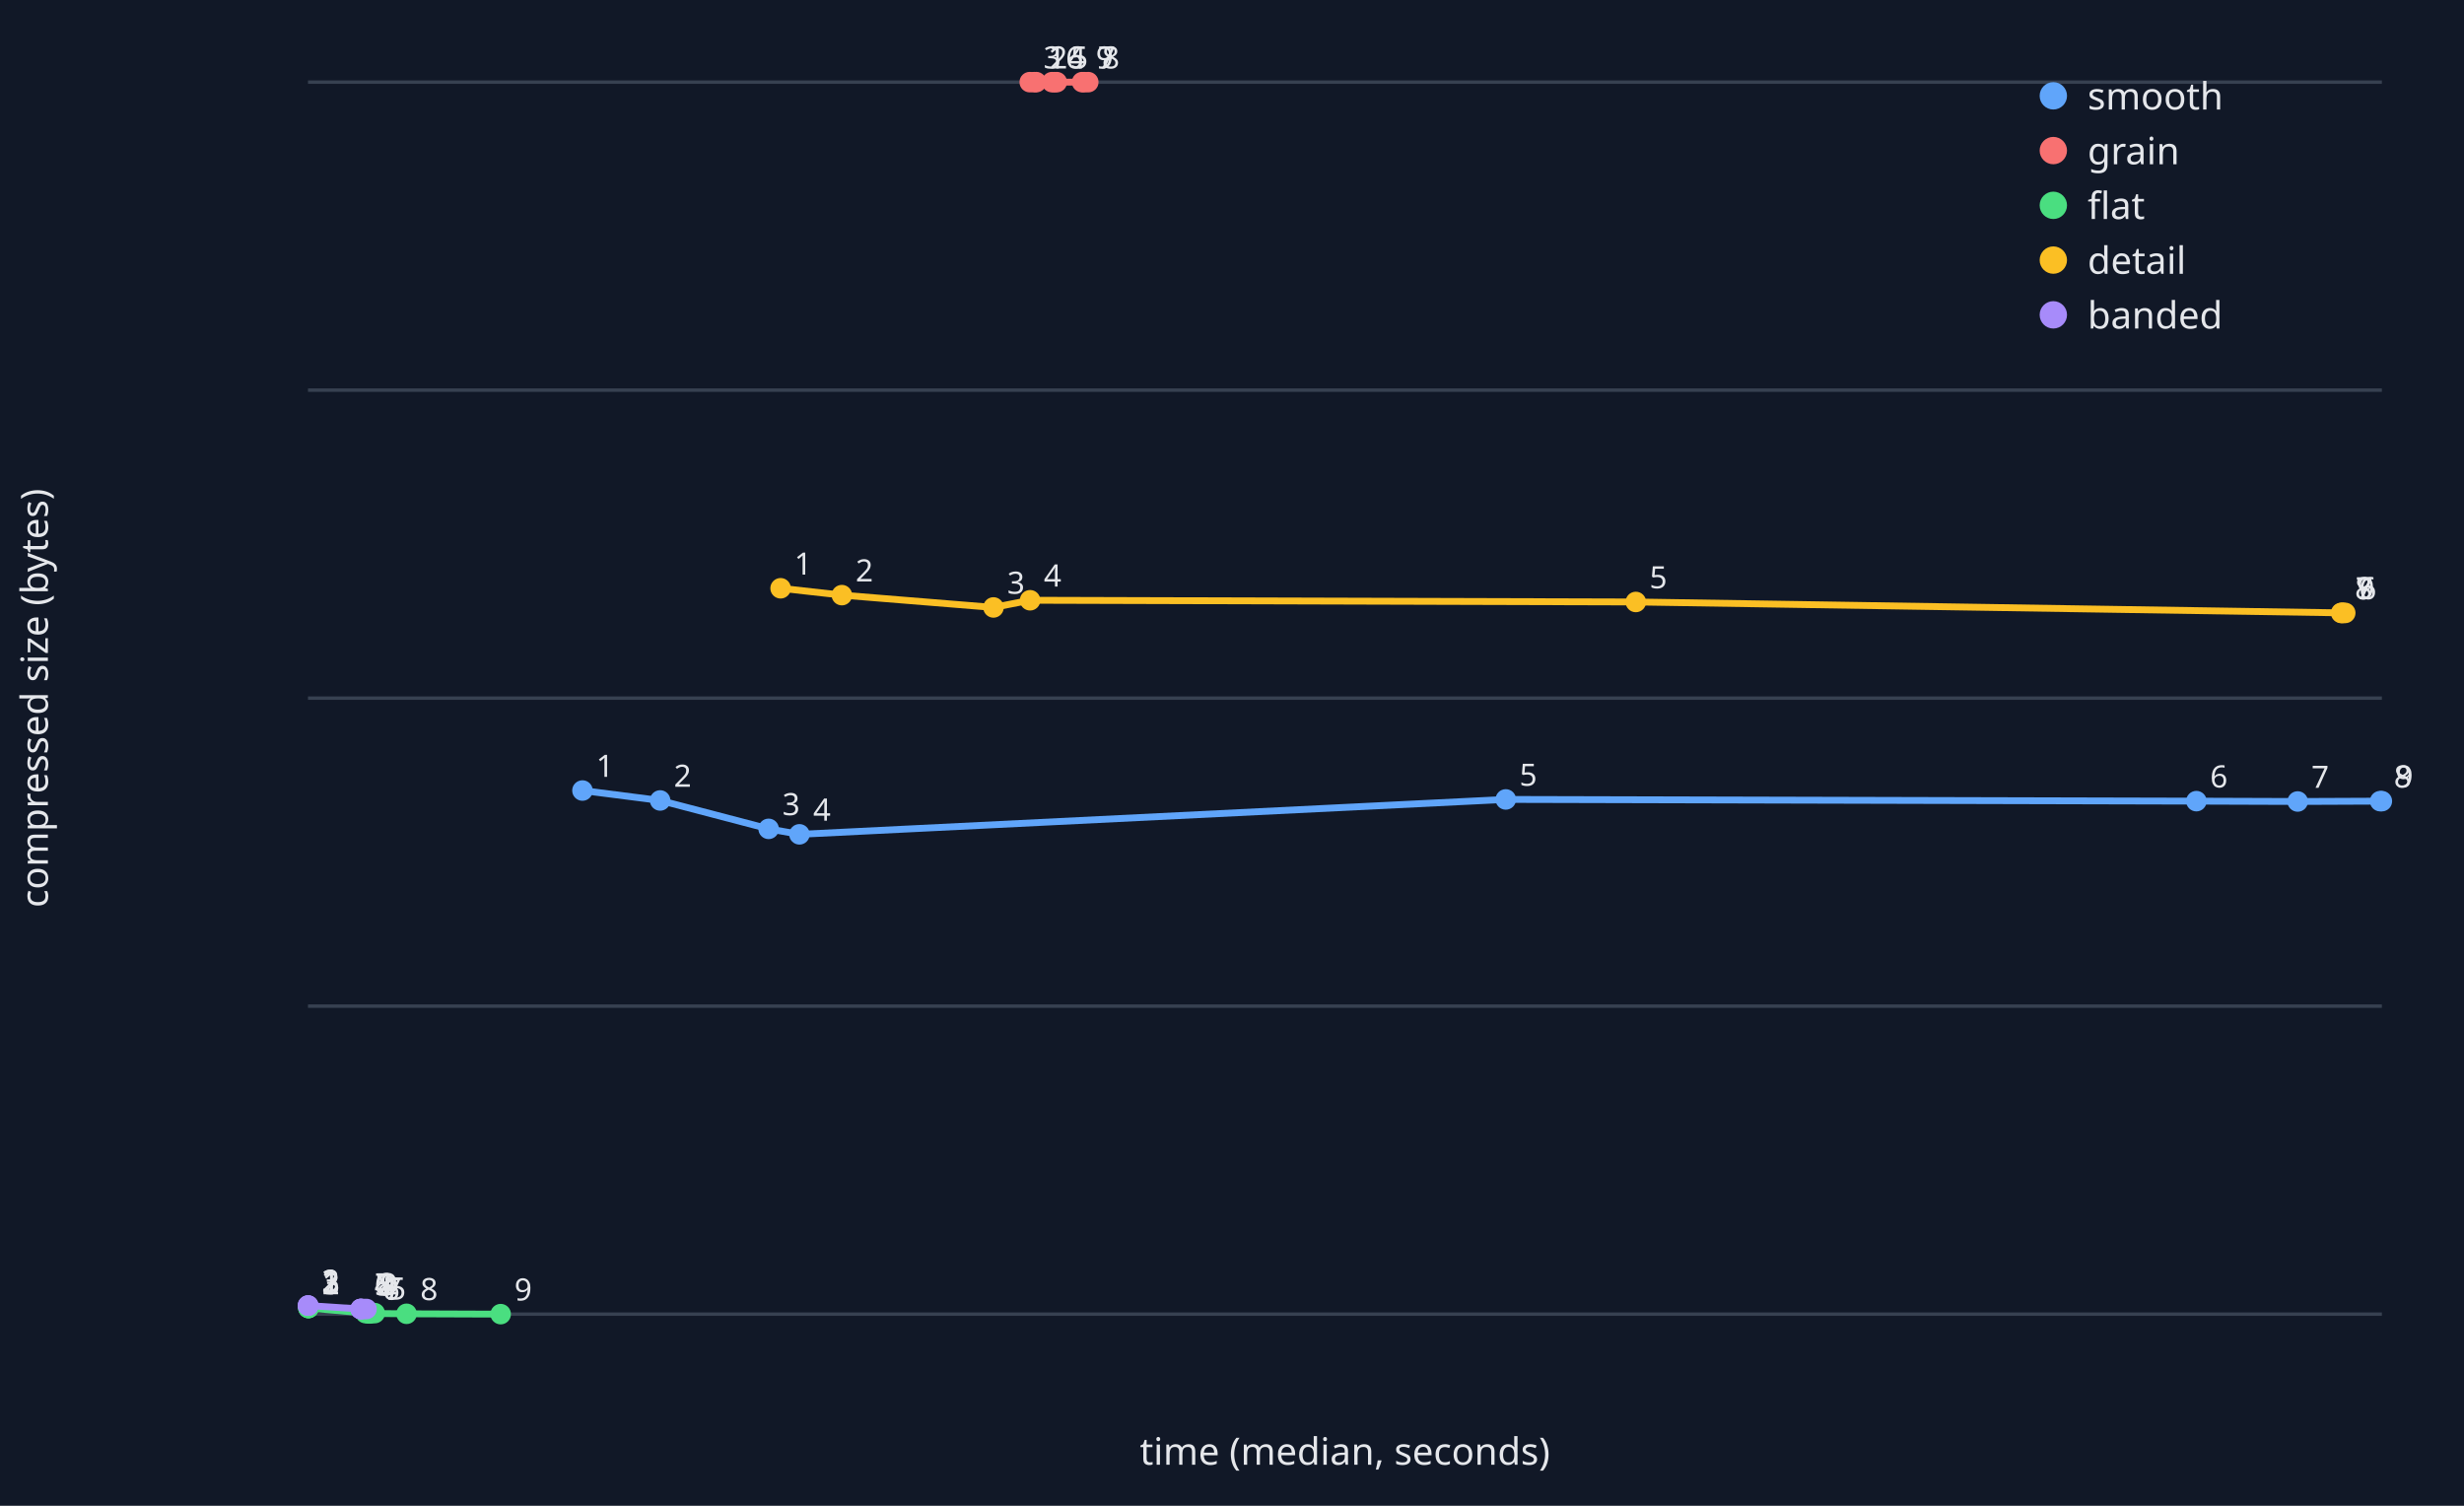
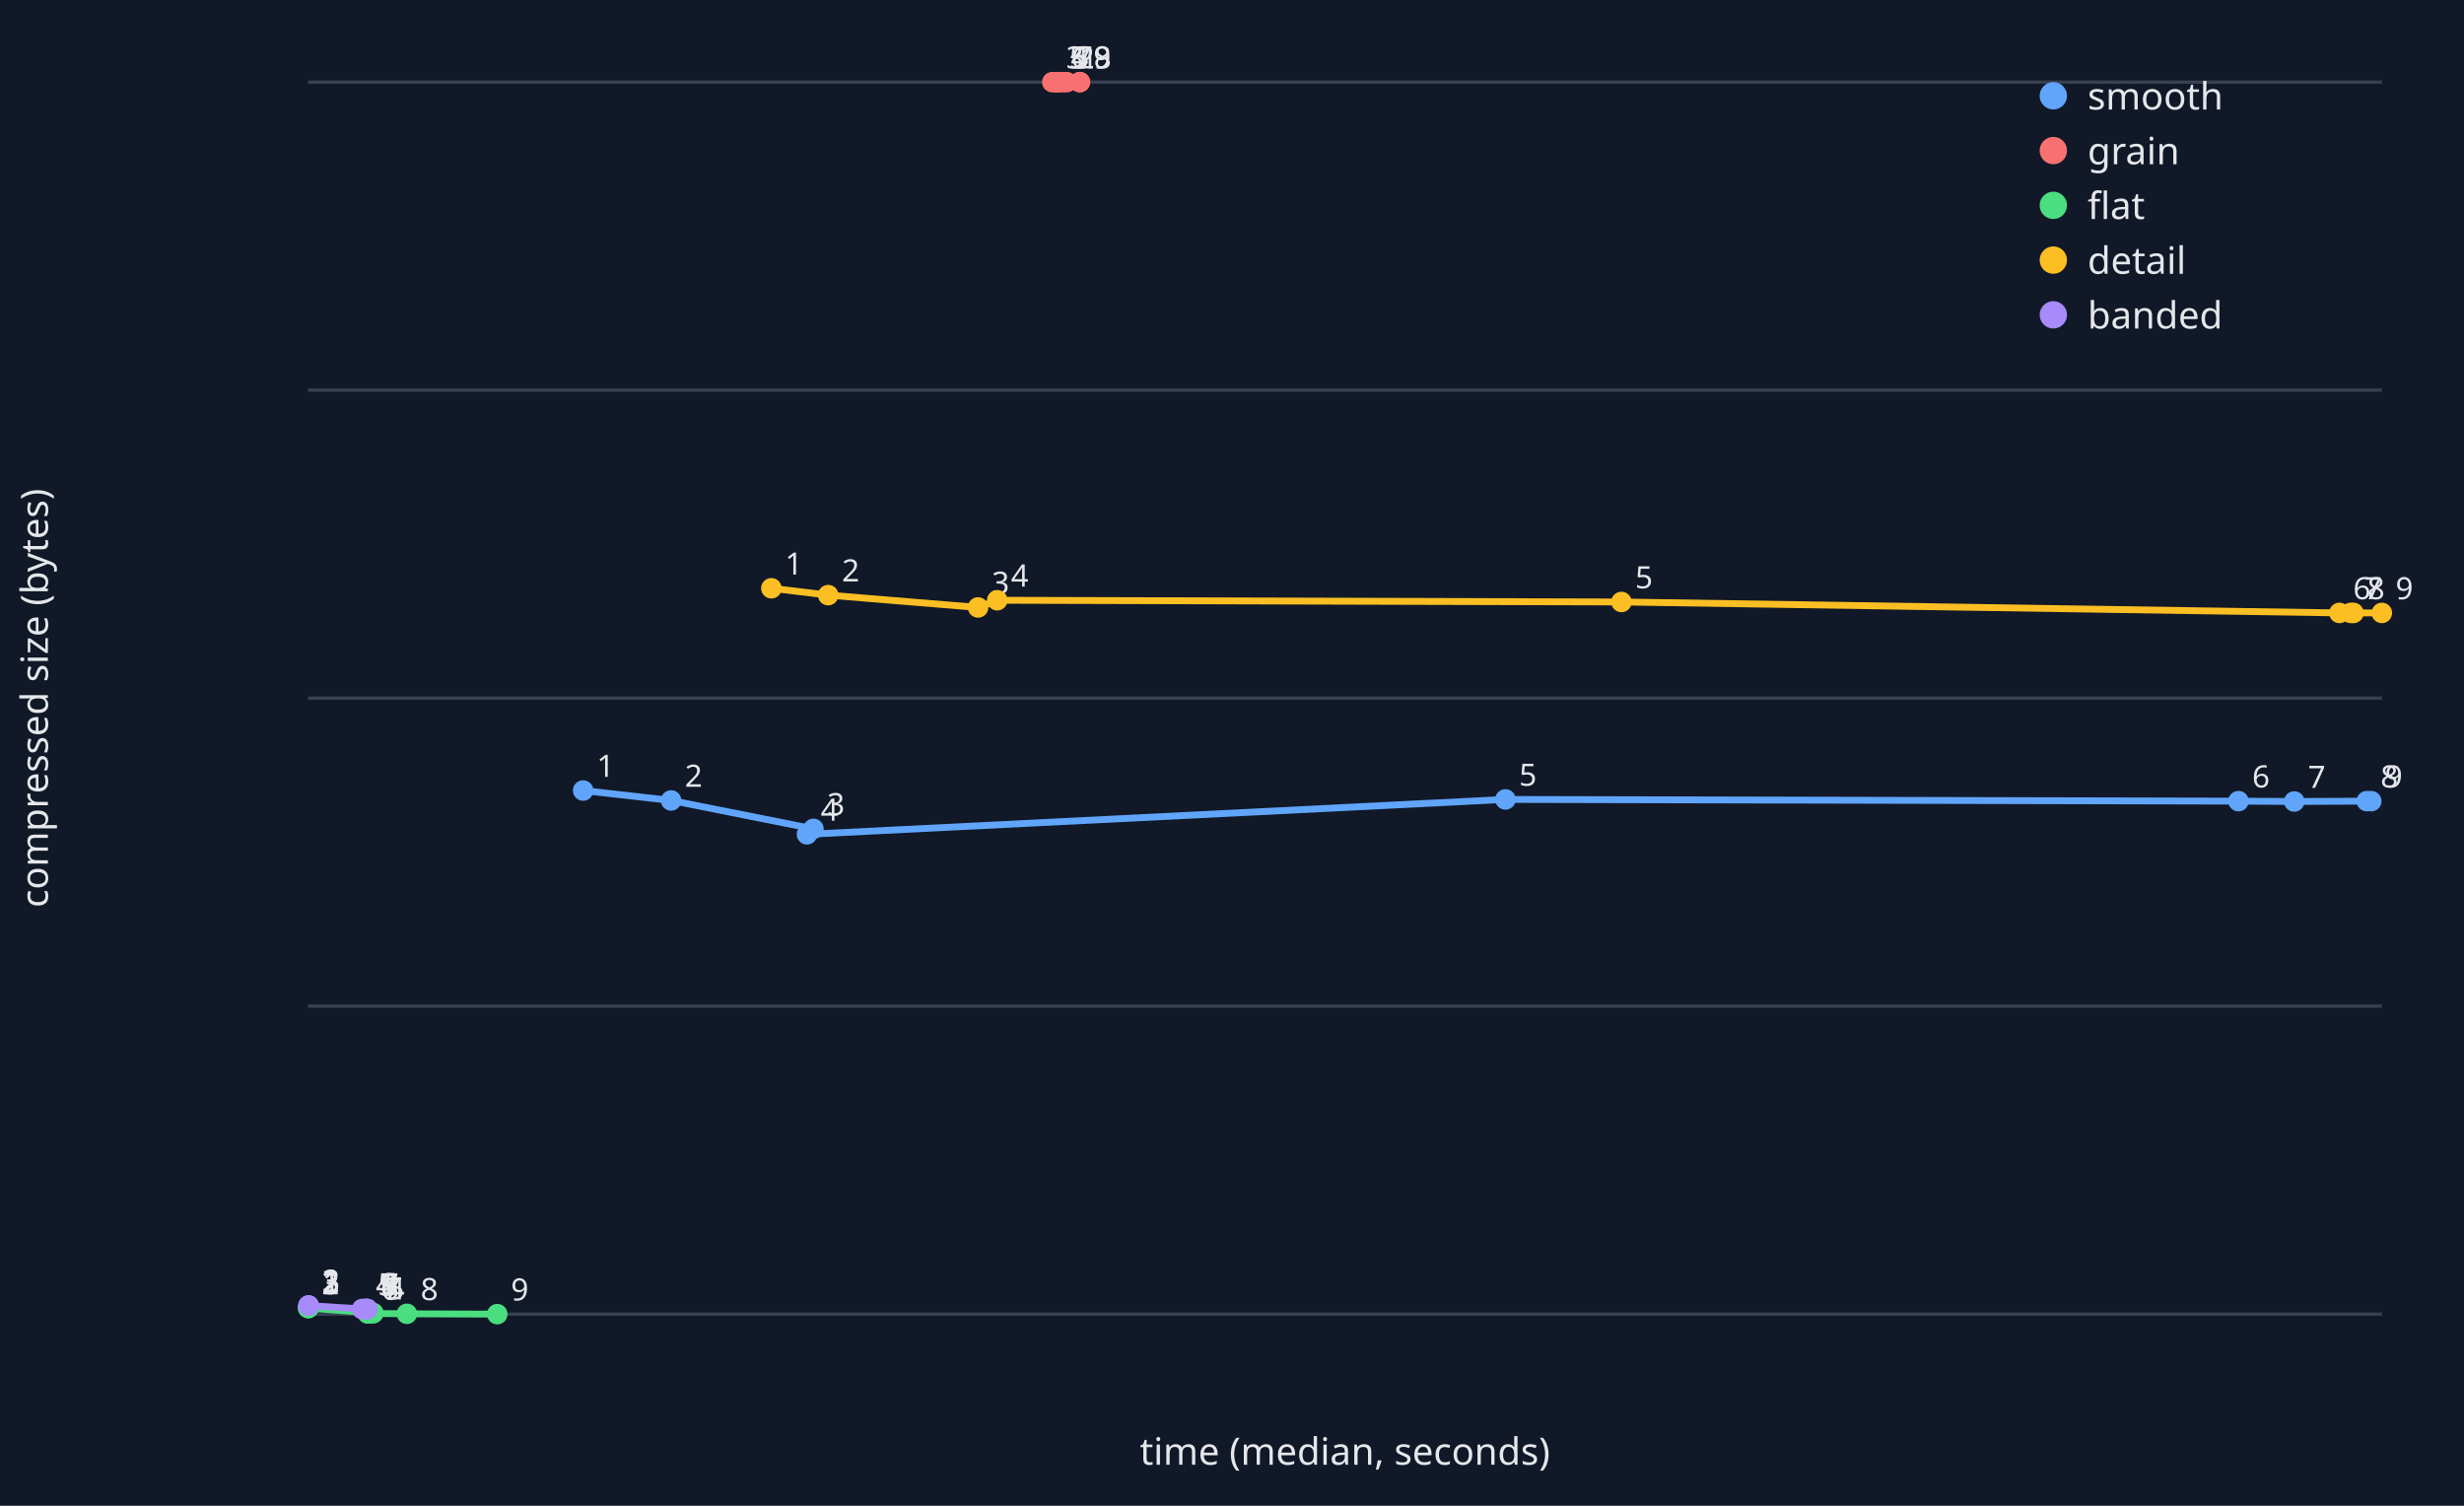
<svg xmlns="http://www.w3.org/2000/svg" viewBox="0 0 720 440" font-family="sans-serif" font-size="11">
  <rect width="720" height="440" fill="#111827" />
  <line x1="90" y1="24.0" x2="696" y2="24.0" stroke="#374151" stroke-width="1" />
  <line x1="90" y1="114.0" x2="696" y2="114.0" stroke="#374151" stroke-width="1" />
  <line x1="90" y1="204.0" x2="696" y2="204.0" stroke="#374151" stroke-width="1" />
  <line x1="90" y1="294.0" x2="696" y2="294.0" stroke="#374151" stroke-width="1" />
  <line x1="90" y1="384.0" x2="696" y2="384.0" stroke="#374151" stroke-width="1" />
  <text x="393.0" y="428" fill="#e5e7eb" text-anchor="middle">time (median, seconds)</text>
  <text x="14" y="204.0" fill="#e5e7eb" text-anchor="middle" transform="rotate(-90 14 204.0)">compressed size (bytes)</text>
-   <polyline points="170.2,231.0 192.9,233.9 224.6,242.2 233.6,243.8 440.0,233.6 641.8,234.1 671.4,234.2 695.5,234.1 696.0,234.1" fill="none" stroke="#60a5fa" stroke-width="2" />
-   <circle cx="170.2" cy="231.0" r="3" fill="#60a5fa" />
-   <text x="174.2" y="227.0" fill="#e5e7eb" font-size="9">1</text>
-   <circle cx="192.9" cy="233.9" r="3" fill="#60a5fa" />
-   <text x="196.9" y="229.9" fill="#e5e7eb" font-size="9">2</text>
-   <circle cx="224.6" cy="242.2" r="3" fill="#60a5fa" />
-   <text x="228.6" y="238.2" fill="#e5e7eb" font-size="9">3</text>
-   <circle cx="233.6" cy="243.8" r="3" fill="#60a5fa" />
-   <text x="237.6" y="239.8" fill="#e5e7eb" font-size="9">4</text>
-   <circle cx="440.0" cy="233.6" r="3" fill="#60a5fa" />
-   <text x="444.0" y="229.6" fill="#e5e7eb" font-size="9">5</text>
-   <circle cx="641.8" cy="234.1" r="3" fill="#60a5fa" />
-   <text x="645.8" y="230.1" fill="#e5e7eb" font-size="9">6</text>
-   <circle cx="671.4" cy="234.2" r="3" fill="#60a5fa" />
-   <text x="675.4" y="230.2" fill="#e5e7eb" font-size="9">7</text>
-   <circle cx="695.5" cy="234.1" r="3" fill="#60a5fa" />
-   <text x="699.5" y="230.1" fill="#e5e7eb" font-size="9">8</text>
-   <circle cx="696.0" cy="234.1" r="3" fill="#60a5fa" />
-   <text x="700.0" y="230.1" fill="#e5e7eb" font-size="9">9</text>
-   <circle cx="600" cy="28" r="4" fill="#60a5fa" />
-   <text x="610" y="32" fill="#e5e7eb">smooth</text>
-   <polyline points="302.2,24.0 302.8,24.0 300.9,24.0 308.1,24.0 308.8,24.0 307.4,24.0 316.8,24.0 318.0,24.0 316.2,24.0" fill="none" stroke="#f87171" stroke-width="2" />
-   <circle cx="302.2" cy="24.0" r="3" fill="#f87171" />
-   <text x="306.2" y="20.0" fill="#e5e7eb" font-size="9">1</text>
-   <circle cx="302.8" cy="24.0" r="3" fill="#f87171" />
-   <text x="306.8" y="20.0" fill="#e5e7eb" font-size="9">2</text>
-   <circle cx="300.9" cy="24.0" r="3" fill="#f87171" />
-   <text x="304.9" y="20.0" fill="#e5e7eb" font-size="9">3</text>
-   <circle cx="308.1" cy="24.0" r="3" fill="#f87171" />
-   <text x="312.1" y="20.0" fill="#e5e7eb" font-size="9">4</text>
-   <circle cx="308.8" cy="24.0" r="3" fill="#f87171" />
-   <text x="312.8" y="20.0" fill="#e5e7eb" font-size="9">5</text>
-   <circle cx="307.4" cy="24.0" r="3" fill="#f87171" />
-   <text x="311.4" y="20.0" fill="#e5e7eb" font-size="9">6</text>
-   <circle cx="316.8" cy="24.0" r="3" fill="#f87171" />
-   <text x="320.8" y="20.0" fill="#e5e7eb" font-size="9">7</text>
-   <circle cx="318.0" cy="24.0" r="3" fill="#f87171" />
-   <text x="322.0" y="20.0" fill="#e5e7eb" font-size="9">8</text>
-   <circle cx="316.2" cy="24.0" r="3" fill="#f87171" />
-   <text x="320.2" y="20.0" fill="#e5e7eb" font-size="9">9</text>
-   <circle cx="600" cy="44" r="4" fill="#f87171" />
-   <text x="610" y="48" fill="#e5e7eb">grain</text>
-   <polyline points="90.1,382.2 90.1,382.2 90.2,382.2 106.8,383.7 109.5,383.7 107.7,383.8 108.2,383.8 118.8,383.9 146.3,384.0" fill="none" stroke="#4ade80" stroke-width="2" />
+   <polyline points="170.4,231.0 196.1,233.9 237.7,242.2 235.8,243.8 439.9,233.6 654.1,234.1 670.4,234.2 691.6,234.1 692.9,234.1" fill="none" stroke="#60a5fa" stroke-width="2" />
+   <circle cx="170.4" cy="231.0" r="3" fill="#60a5fa" />
+   <text x="174.4" y="227.0" fill="#e5e7eb" font-size="9">1</text>
+   <circle cx="196.1" cy="233.9" r="3" fill="#60a5fa" />
+   <text x="200.1" y="229.9" fill="#e5e7eb" font-size="9">2</text>
+   <circle cx="237.7" cy="242.2" r="3" fill="#60a5fa" />
+   <text x="241.7" y="238.2" fill="#e5e7eb" font-size="9">3</text>
+   <circle cx="235.8" cy="243.8" r="3" fill="#60a5fa" />
+   <text x="239.8" y="239.8" fill="#e5e7eb" font-size="9">4</text>
+   <circle cx="439.9" cy="233.6" r="3" fill="#60a5fa" />
+   <text x="443.9" y="229.6" fill="#e5e7eb" font-size="9">5</text>
+   <circle cx="654.1" cy="234.1" r="3" fill="#60a5fa" />
+   <text x="658.1" y="230.1" fill="#e5e7eb" font-size="9">6</text>
+   <circle cx="670.4" cy="234.2" r="3" fill="#60a5fa" />
+   <text x="674.4" y="230.2" fill="#e5e7eb" font-size="9">7</text>
+   <circle cx="691.6" cy="234.1" r="3" fill="#60a5fa" />
+   <text x="695.6" y="230.1" fill="#e5e7eb" font-size="9">8</text>
+   <circle cx="692.9" cy="234.1" r="3" fill="#60a5fa" />
+   <text x="696.9" y="230.1" fill="#e5e7eb" font-size="9">9</text>
+   <polyline points="311.7,24.0 310.7,24.0 307.5,24.0 308.9,24.0 308.4,24.0 309.0,24.0 309.8,24.0 315.6,24.0 315.5,24.0" fill="none" stroke="#f87171" stroke-width="2" />
+   <circle cx="311.7" cy="24.0" r="3" fill="#f87171" />
+   <text x="315.7" y="20.0" fill="#e5e7eb" font-size="9">1</text>
+   <circle cx="310.7" cy="24.0" r="3" fill="#f87171" />
+   <text x="314.7" y="20.0" fill="#e5e7eb" font-size="9">2</text>
+   <circle cx="307.5" cy="24.0" r="3" fill="#f87171" />
+   <text x="311.5" y="20.0" fill="#e5e7eb" font-size="9">3</text>
+   <circle cx="308.9" cy="24.0" r="3" fill="#f87171" />
+   <text x="312.9" y="20.0" fill="#e5e7eb" font-size="9">4</text>
+   <circle cx="308.4" cy="24.0" r="3" fill="#f87171" />
+   <text x="312.4" y="20.0" fill="#e5e7eb" font-size="9">5</text>
+   <circle cx="309.0" cy="24.0" r="3" fill="#f87171" />
+   <text x="313.0" y="20.0" fill="#e5e7eb" font-size="9">6</text>
+   <circle cx="309.8" cy="24.0" r="3" fill="#f87171" />
+   <text x="313.8" y="20.0" fill="#e5e7eb" font-size="9">7</text>
+   <circle cx="315.6" cy="24.0" r="3" fill="#f87171" />
+   <text x="319.6" y="20.0" fill="#e5e7eb" font-size="9">8</text>
+   <circle cx="315.5" cy="24.0" r="3" fill="#f87171" />
+   <text x="319.5" y="20.0" fill="#e5e7eb" font-size="9">9</text>
+   <polyline points="90.2,382.2 90.0,382.2 90.1,382.2 109.1,383.7 109.0,383.7 107.4,383.8 107.9,383.8 118.9,383.9 145.3,384.0" fill="none" stroke="#4ade80" stroke-width="2" />
+   <circle cx="90.2" cy="382.2" r="3" fill="#4ade80" />
+   <text x="94.2" y="378.2" fill="#e5e7eb" font-size="9">1</text>
+   <circle cx="90.0" cy="382.2" r="3" fill="#4ade80" />
+   <text x="94.0" y="378.2" fill="#e5e7eb" font-size="9">2</text>
  <circle cx="90.1" cy="382.2" r="3" fill="#4ade80" />
-   <text x="94.1" y="378.2" fill="#e5e7eb" font-size="9">1</text>
-   <circle cx="90.1" cy="382.2" r="3" fill="#4ade80" />
-   <text x="94.1" y="378.2" fill="#e5e7eb" font-size="9">2</text>
-   <circle cx="90.2" cy="382.2" r="3" fill="#4ade80" />
-   <text x="94.2" y="378.2" fill="#e5e7eb" font-size="9">3</text>
-   <circle cx="106.8" cy="383.7" r="3" fill="#4ade80" />
-   <text x="110.8" y="379.7" fill="#e5e7eb" font-size="9">4</text>
-   <circle cx="109.5" cy="383.7" r="3" fill="#4ade80" />
-   <text x="113.5" y="379.7" fill="#e5e7eb" font-size="9">5</text>
-   <circle cx="107.7" cy="383.8" r="3" fill="#4ade80" />
-   <text x="111.7" y="379.8" fill="#e5e7eb" font-size="9">6</text>
-   <circle cx="108.2" cy="383.8" r="3" fill="#4ade80" />
-   <text x="112.2" y="379.8" fill="#e5e7eb" font-size="9">7</text>
-   <circle cx="118.8" cy="383.9" r="3" fill="#4ade80" />
-   <text x="122.8" y="379.9" fill="#e5e7eb" font-size="9">8</text>
-   <circle cx="146.3" cy="384.0" r="3" fill="#4ade80" />
-   <text x="150.3" y="380.0" fill="#e5e7eb" font-size="9">9</text>
-   <circle cx="600" cy="60" r="4" fill="#4ade80" />
-   <text x="610" y="64" fill="#e5e7eb">flat</text>
-   <polyline points="228.1,171.9 246.0,173.9 290.3,177.5 301.0,175.4 478.0,175.9 685.3,179.1 684.3,179.1 684.1,179.1 684.7,179.1" fill="none" stroke="#fbbf24" stroke-width="2" />
-   <circle cx="228.1" cy="171.9" r="3" fill="#fbbf24" />
-   <text x="232.1" y="167.9" fill="#e5e7eb" font-size="9">1</text>
-   <circle cx="246.0" cy="173.9" r="3" fill="#fbbf24" />
-   <text x="250.0" y="169.9" fill="#e5e7eb" font-size="9">2</text>
-   <circle cx="290.3" cy="177.5" r="3" fill="#fbbf24" />
-   <text x="294.3" y="173.5" fill="#e5e7eb" font-size="9">3</text>
-   <circle cx="301.0" cy="175.4" r="3" fill="#fbbf24" />
-   <text x="305.0" y="171.4" fill="#e5e7eb" font-size="9">4</text>
-   <circle cx="478.0" cy="175.9" r="3" fill="#fbbf24" />
-   <text x="482.0" y="171.9" fill="#e5e7eb" font-size="9">5</text>
-   <circle cx="685.3" cy="179.1" r="3" fill="#fbbf24" />
-   <text x="689.3" y="175.1" fill="#e5e7eb" font-size="9">6</text>
-   <circle cx="684.3" cy="179.1" r="3" fill="#fbbf24" />
-   <text x="688.3" y="175.1" fill="#e5e7eb" font-size="9">7</text>
-   <circle cx="684.1" cy="179.1" r="3" fill="#fbbf24" />
-   <text x="688.1" y="175.1" fill="#e5e7eb" font-size="9">8</text>
-   <circle cx="684.7" cy="179.1" r="3" fill="#fbbf24" />
-   <text x="688.7" y="175.1" fill="#e5e7eb" font-size="9">9</text>
-   <circle cx="600" cy="76" r="4" fill="#fbbf24" />
-   <text x="610" y="80" fill="#e5e7eb">detail</text>
-   <polyline points="90.0,381.5 90.0,381.5 90.1,381.5 105.4,382.5 105.4,382.5 105.4,382.5 105.5,382.5 106.2,382.5 107.1,382.5" fill="none" stroke="#a78bfa" stroke-width="2" />
-   <circle cx="90.0" cy="381.5" r="3" fill="#a78bfa" />
-   <text x="94.0" y="377.5" fill="#e5e7eb" font-size="9">1</text>
-   <circle cx="90.0" cy="381.5" r="3" fill="#a78bfa" />
-   <text x="94.0" y="377.5" fill="#e5e7eb" font-size="9">2</text>
+   <text x="94.1" y="378.2" fill="#e5e7eb" font-size="9">3</text>
+   <circle cx="109.1" cy="383.7" r="3" fill="#4ade80" />
+   <text x="113.1" y="379.7" fill="#e5e7eb" font-size="9">4</text>
+   <circle cx="109.0" cy="383.7" r="3" fill="#4ade80" />
+   <text x="113.0" y="379.7" fill="#e5e7eb" font-size="9">5</text>
+   <circle cx="107.4" cy="383.8" r="3" fill="#4ade80" />
+   <text x="111.4" y="379.8" fill="#e5e7eb" font-size="9">6</text>
+   <circle cx="107.9" cy="383.8" r="3" fill="#4ade80" />
+   <text x="111.9" y="379.8" fill="#e5e7eb" font-size="9">7</text>
+   <circle cx="118.9" cy="383.9" r="3" fill="#4ade80" />
+   <text x="122.9" y="379.9" fill="#e5e7eb" font-size="9">8</text>
+   <circle cx="145.3" cy="384.0" r="3" fill="#4ade80" />
+   <text x="149.3" y="380.0" fill="#e5e7eb" font-size="9">9</text>
+   <polyline points="225.4,171.9 242.0,173.9 285.8,177.5 291.4,175.4 473.8,175.9 683.6,179.1 686.9,179.1 687.7,179.1 696.0,179.1" fill="none" stroke="#fbbf24" stroke-width="2" />
+   <circle cx="225.4" cy="171.9" r="3" fill="#fbbf24" />
+   <text x="229.4" y="167.9" fill="#e5e7eb" font-size="9">1</text>
+   <circle cx="242.0" cy="173.9" r="3" fill="#fbbf24" />
+   <text x="246.0" y="169.9" fill="#e5e7eb" font-size="9">2</text>
+   <circle cx="285.8" cy="177.5" r="3" fill="#fbbf24" />
+   <text x="289.8" y="173.5" fill="#e5e7eb" font-size="9">3</text>
+   <circle cx="291.4" cy="175.4" r="3" fill="#fbbf24" />
+   <text x="295.4" y="171.4" fill="#e5e7eb" font-size="9">4</text>
+   <circle cx="473.8" cy="175.9" r="3" fill="#fbbf24" />
+   <text x="477.8" y="171.9" fill="#e5e7eb" font-size="9">5</text>
+   <circle cx="683.6" cy="179.1" r="3" fill="#fbbf24" />
+   <text x="687.6" y="175.1" fill="#e5e7eb" font-size="9">6</text>
+   <circle cx="686.9" cy="179.1" r="3" fill="#fbbf24" />
+   <text x="690.9" y="175.1" fill="#e5e7eb" font-size="9">7</text>
+   <circle cx="687.7" cy="179.1" r="3" fill="#fbbf24" />
+   <text x="691.7" y="175.1" fill="#e5e7eb" font-size="9">8</text>
+   <circle cx="696.0" cy="179.1" r="3" fill="#fbbf24" />
+   <text x="700.0" y="175.1" fill="#e5e7eb" font-size="9">9</text>
+   <polyline points="90.2,381.5 90.1,381.5 90.2,381.5 105.8,382.5 106.4,382.5 107.2,382.5 107.4,382.5 107.2,382.5 106.9,382.5" fill="none" stroke="#a78bfa" stroke-width="2" />
+   <circle cx="90.2" cy="381.5" r="3" fill="#a78bfa" />
+   <text x="94.2" y="377.5" fill="#e5e7eb" font-size="9">1</text>
  <circle cx="90.1" cy="381.5" r="3" fill="#a78bfa" />
-   <text x="94.1" y="377.5" fill="#e5e7eb" font-size="9">3</text>
-   <circle cx="105.4" cy="382.5" r="3" fill="#a78bfa" />
-   <text x="109.4" y="378.5" fill="#e5e7eb" font-size="9">4</text>
-   <circle cx="105.4" cy="382.5" r="3" fill="#a78bfa" />
-   <text x="109.4" y="378.5" fill="#e5e7eb" font-size="9">5</text>
-   <circle cx="105.4" cy="382.5" r="3" fill="#a78bfa" />
-   <text x="109.4" y="378.5" fill="#e5e7eb" font-size="9">6</text>
-   <circle cx="105.5" cy="382.5" r="3" fill="#a78bfa" />
-   <text x="109.5" y="378.5" fill="#e5e7eb" font-size="9">7</text>
-   <circle cx="106.2" cy="382.5" r="3" fill="#a78bfa" />
-   <text x="110.2" y="378.5" fill="#e5e7eb" font-size="9">8</text>
-   <circle cx="107.1" cy="382.5" r="3" fill="#a78bfa" />
-   <text x="111.1" y="378.5" fill="#e5e7eb" font-size="9">9</text>
-   <circle cx="600" cy="92" r="4" fill="#a78bfa" />
-   <text x="610" y="96" fill="#e5e7eb">banded</text>
+   <text x="94.1" y="377.5" fill="#e5e7eb" font-size="9">2</text>
+   <circle cx="90.2" cy="381.5" r="3" fill="#a78bfa" />
+   <text x="94.2" y="377.5" fill="#e5e7eb" font-size="9">3</text>
+   <circle cx="105.8" cy="382.5" r="3" fill="#a78bfa" />
+   <text x="109.8" y="378.5" fill="#e5e7eb" font-size="9">4</text>
+   <circle cx="106.4" cy="382.5" r="3" fill="#a78bfa" />
+   <text x="110.4" y="378.5" fill="#e5e7eb" font-size="9">5</text>
+   <circle cx="107.2" cy="382.5" r="3" fill="#a78bfa" />
+   <text x="111.2" y="378.5" fill="#e5e7eb" font-size="9">6</text>
+   <circle cx="107.4" cy="382.5" r="3" fill="#a78bfa" />
+   <text x="111.4" y="378.5" fill="#e5e7eb" font-size="9">7</text>
+   <circle cx="107.2" cy="382.5" r="3" fill="#a78bfa" />
+   <text x="111.2" y="378.5" fill="#e5e7eb" font-size="9">8</text>
+   <circle cx="106.9" cy="382.5" r="3" fill="#a78bfa" />
+   <text x="110.9" y="378.5" fill="#e5e7eb" font-size="9">9</text>
+   <circle cx="600" cy="28.0" r="4" fill="#60a5fa" />
+   <text x="610" y="32.0" fill="#e5e7eb">smooth</text>
+   <circle cx="600" cy="44.0" r="4" fill="#f87171" />
+   <text x="610" y="48.0" fill="#e5e7eb">grain</text>
+   <circle cx="600" cy="60.0" r="4" fill="#4ade80" />
+   <text x="610" y="64.0" fill="#e5e7eb">flat</text>
+   <circle cx="600" cy="76.0" r="4" fill="#fbbf24" />
+   <text x="610" y="80.0" fill="#e5e7eb">detail</text>
+   <circle cx="600" cy="92.0" r="4" fill="#a78bfa" />
+   <text x="610" y="96.0" fill="#e5e7eb">banded</text>
</svg>
